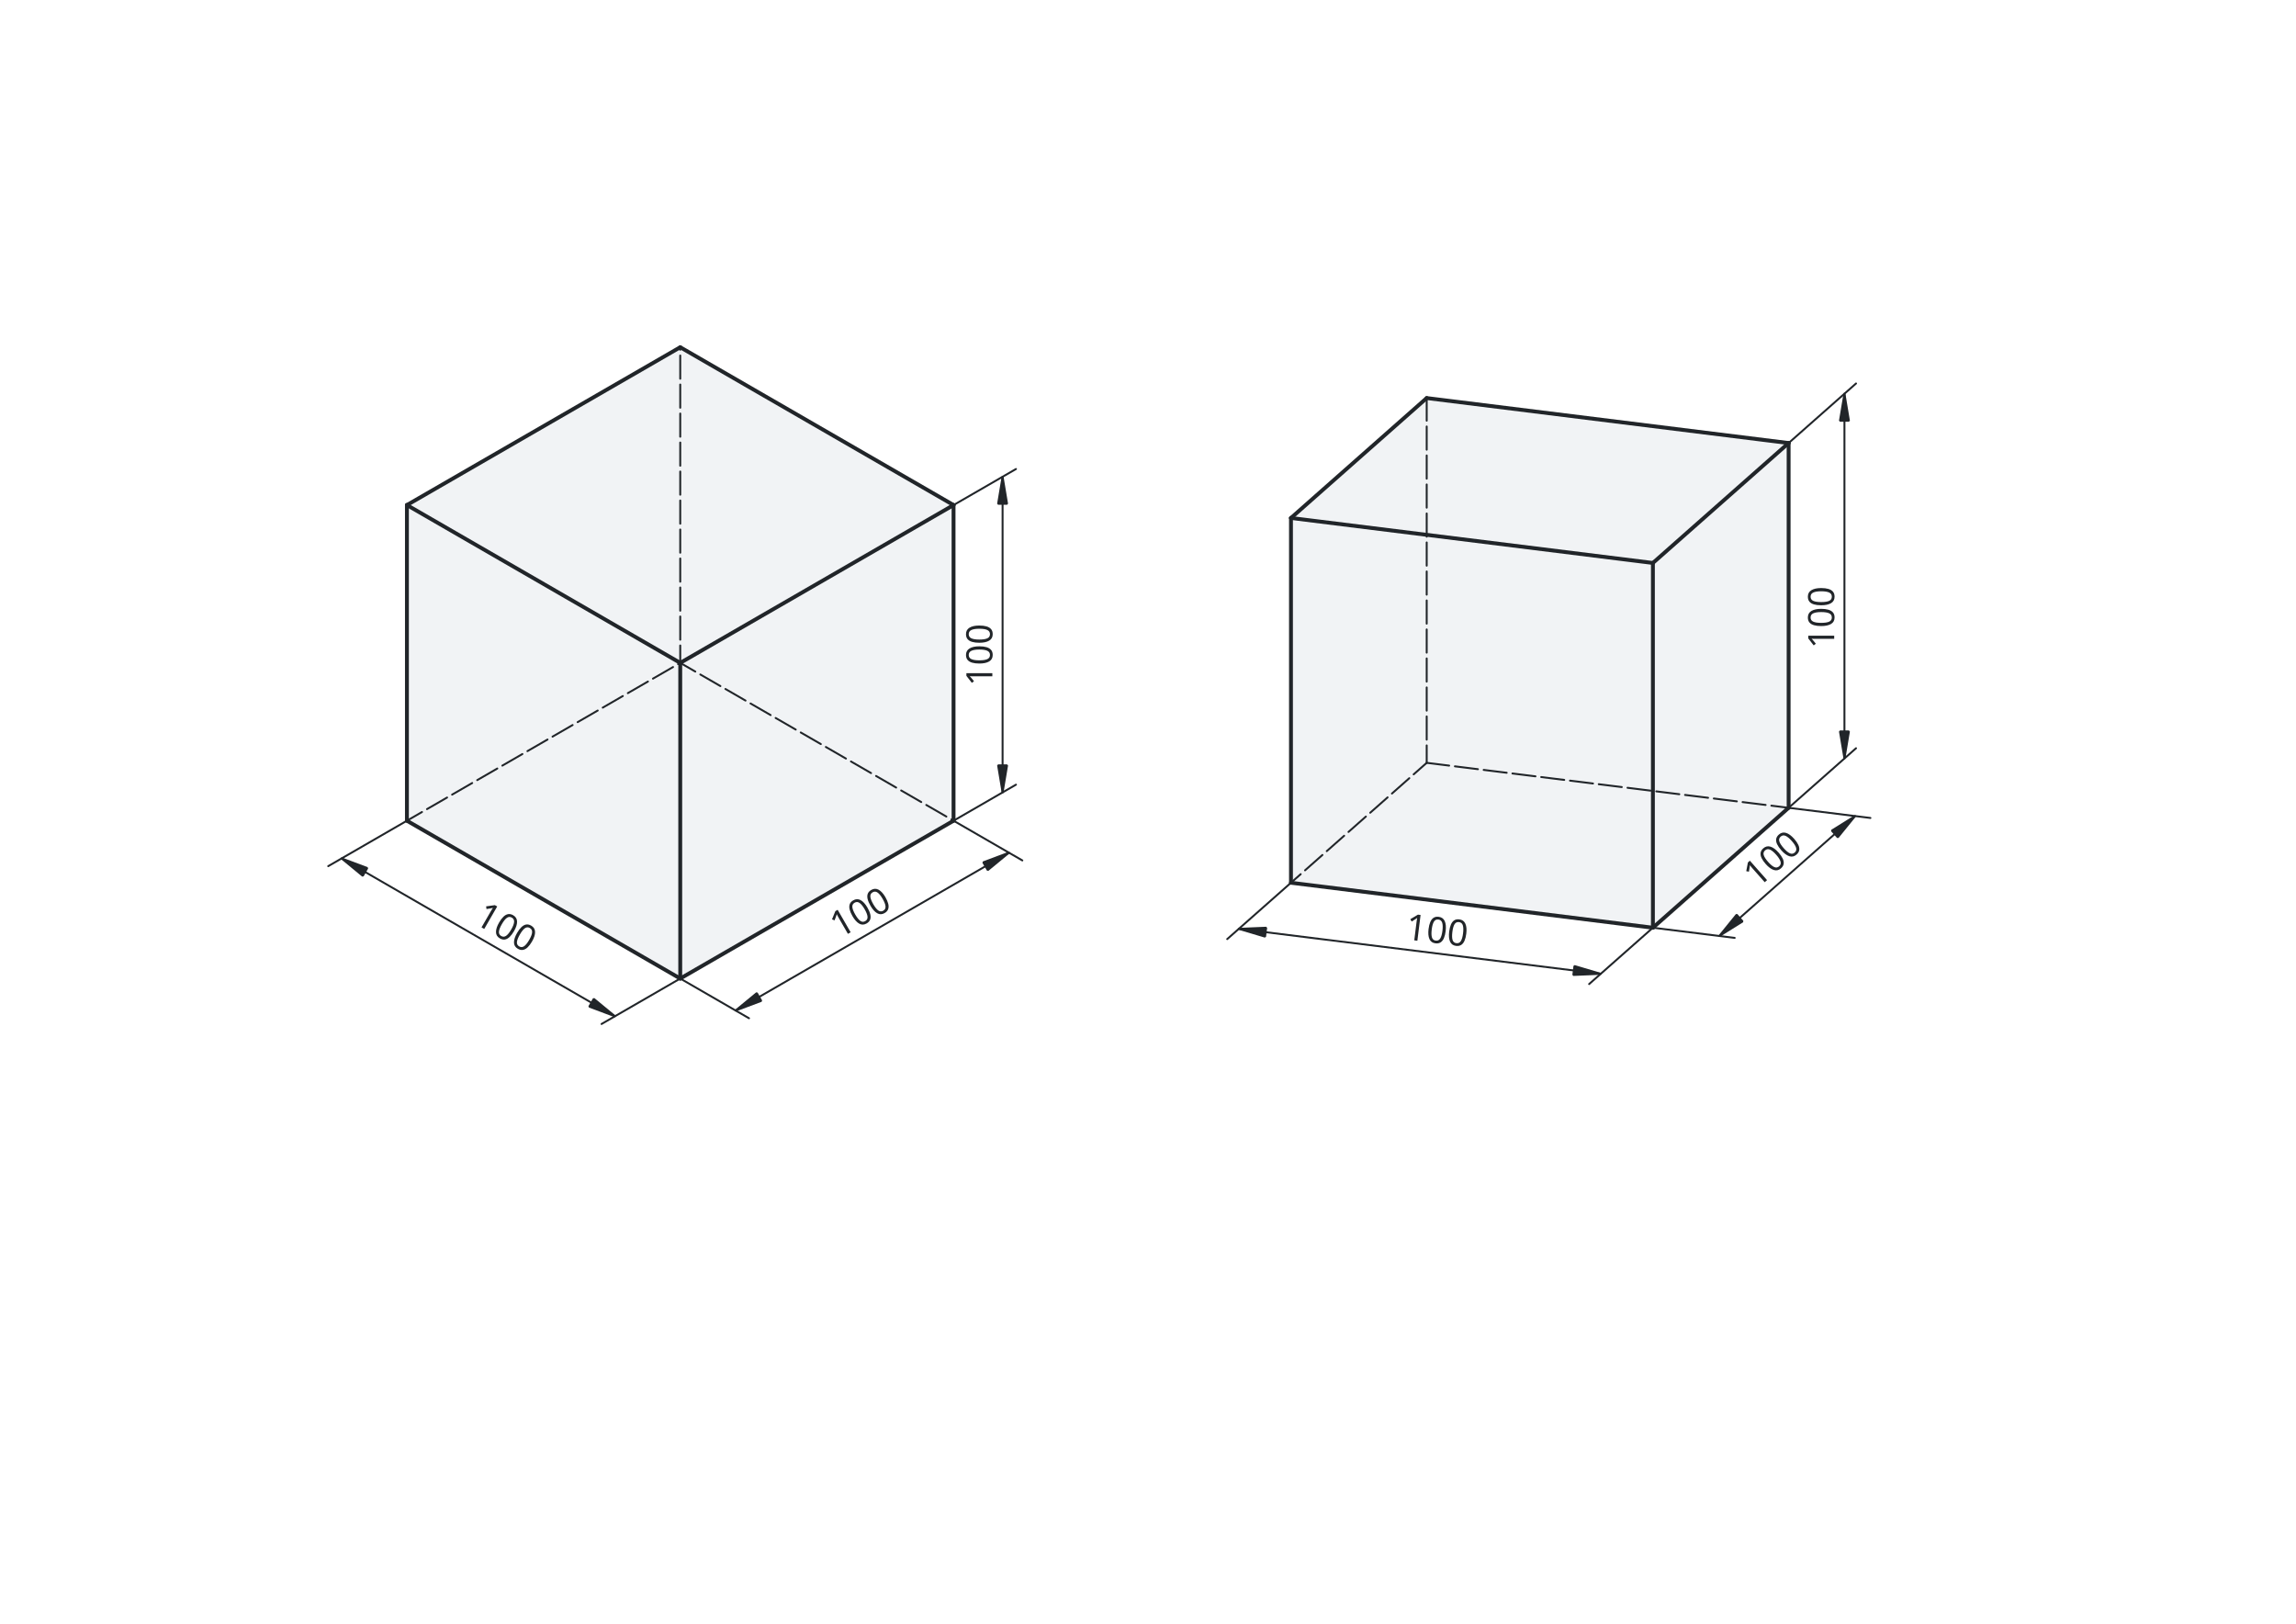
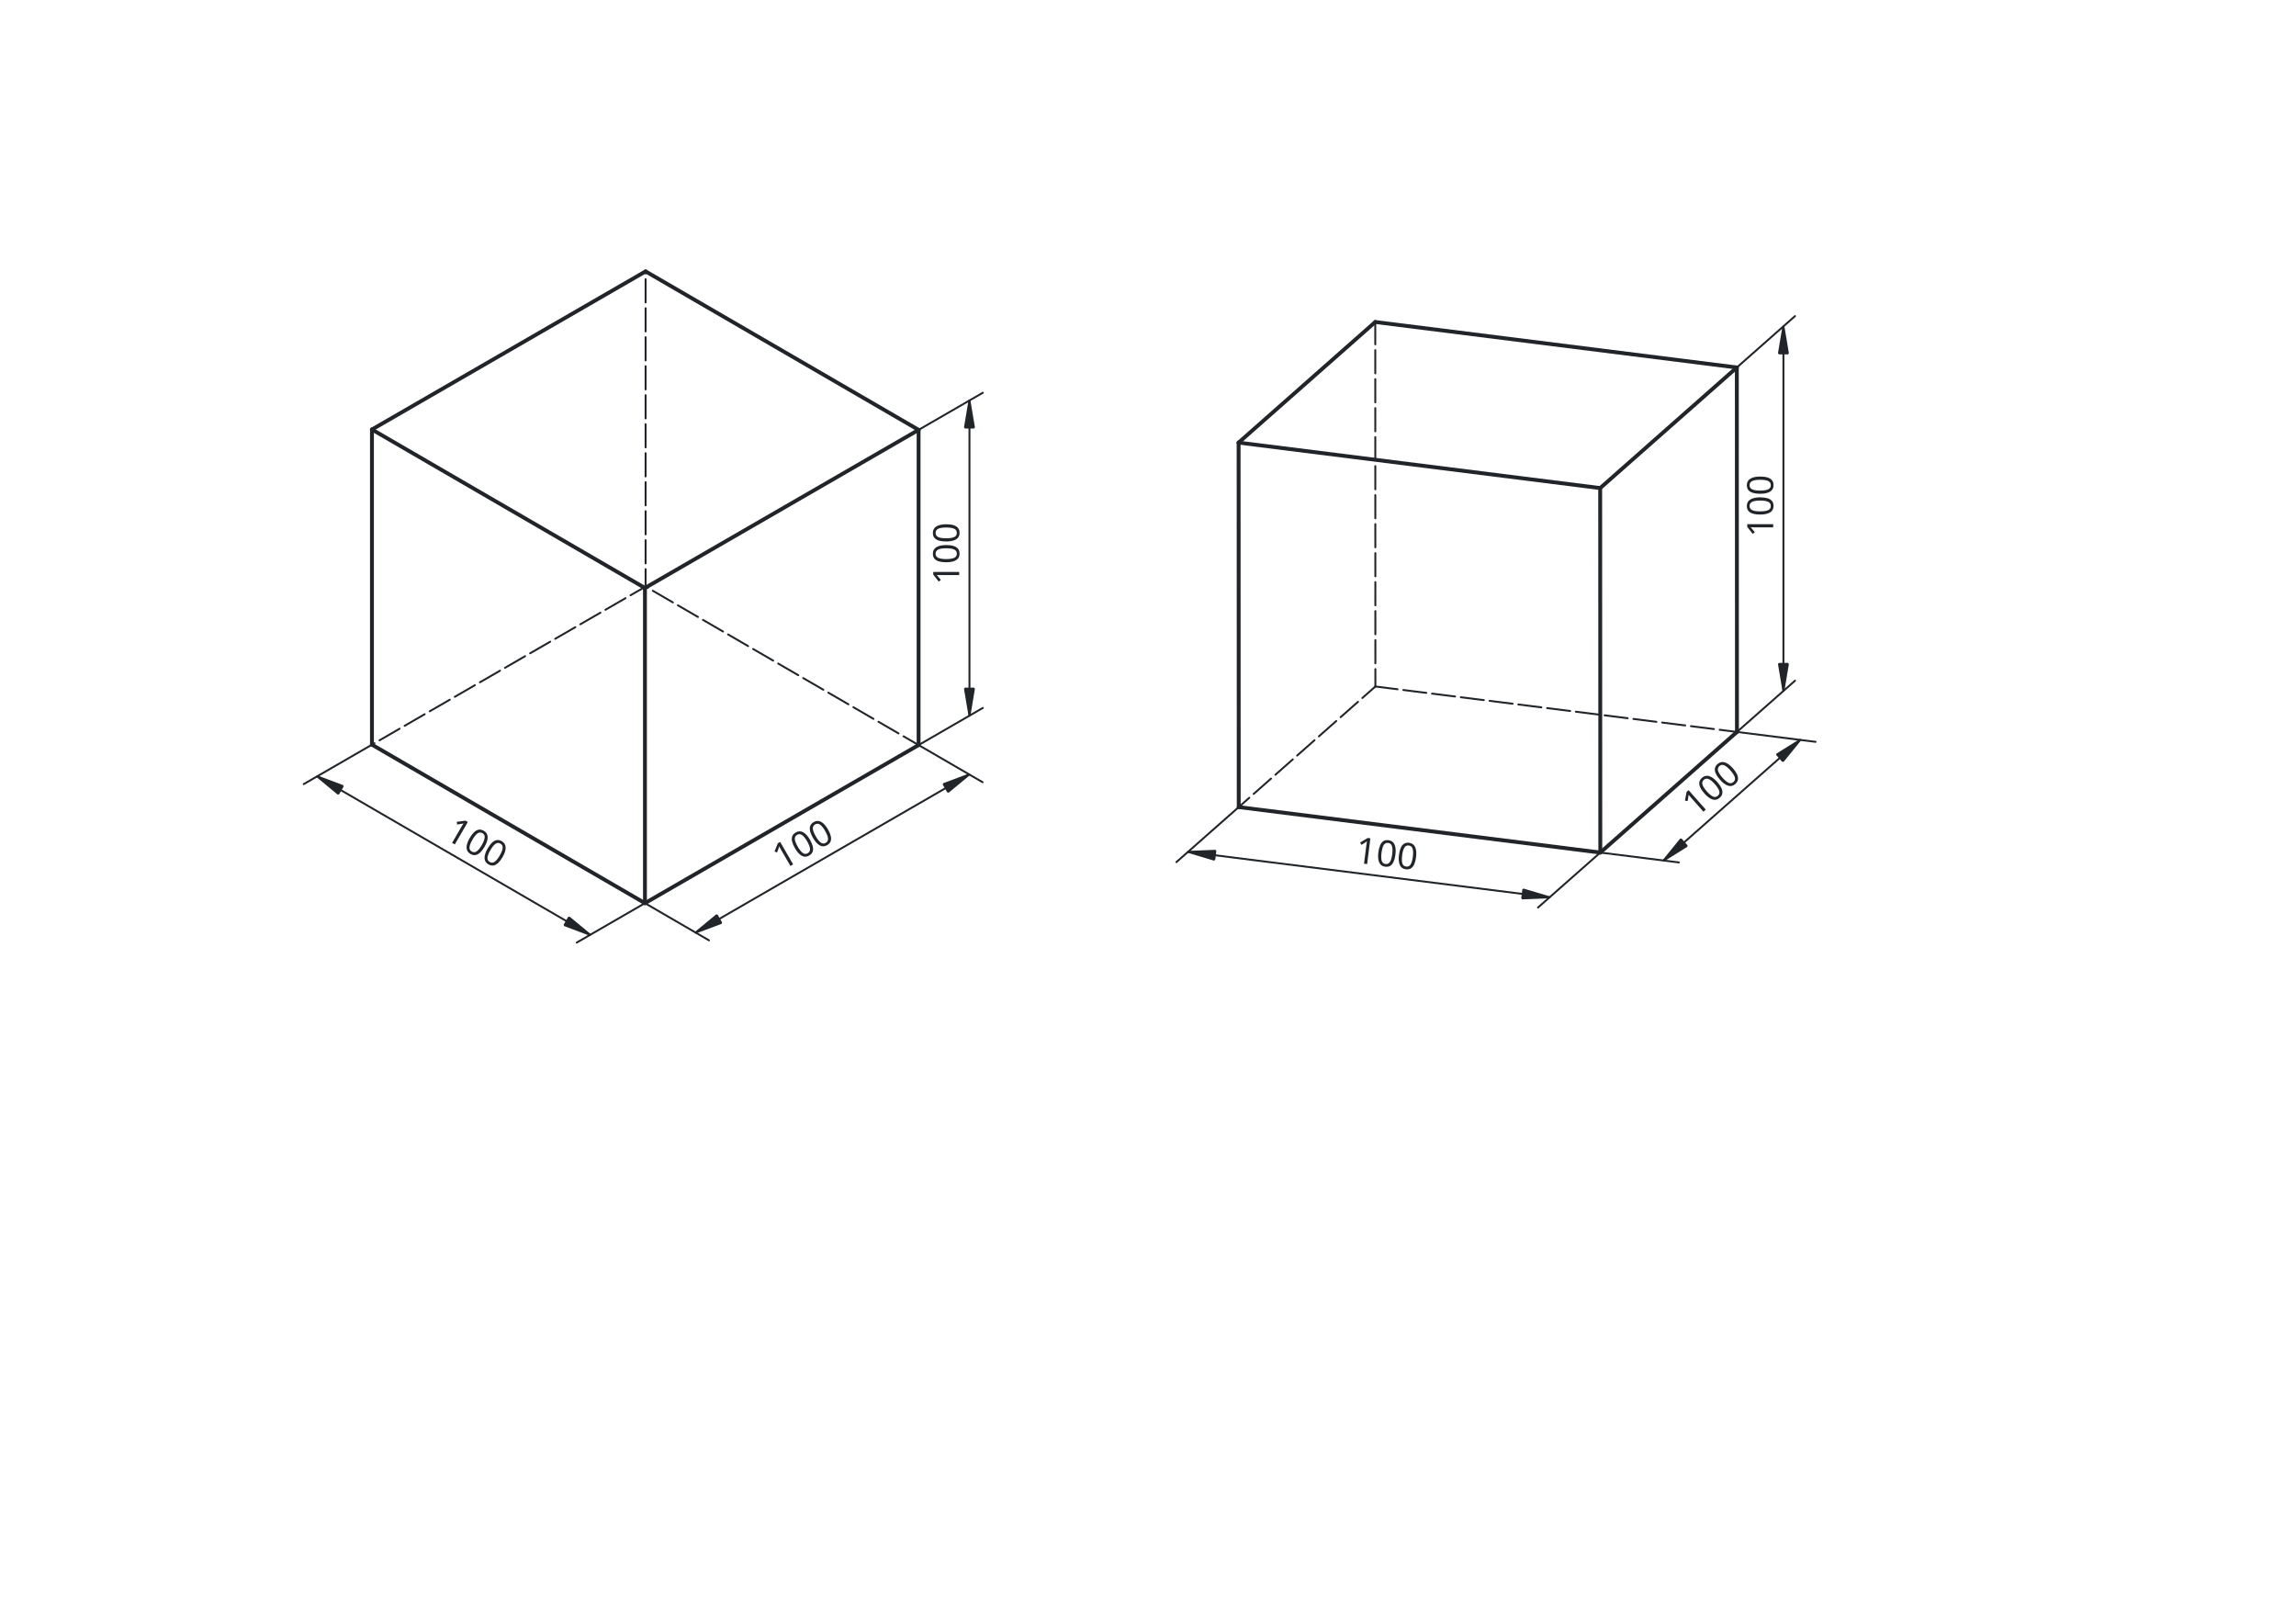
- <svg xmlns="http://www.w3.org/2000/svg" version="1.2" baseProfile="tiny" viewBox="0 0 2970 2100" width="297mm" height="210mm">
+ <svg xmlns="http://www.w3.org/2000/svg" version="1.2" baseProfile="tiny" height="210mm" viewBox="0 0 2970 2100" width="297mm">
  <defs />
  <g id="Page">
-     <g style="stroke: none;" transform="scale(10, 10)" id="Default_Template_A4_Landscape1.svg">
+     <g transform="scale(10, 10)" id="Default_Template_A4_Landscape5.svg" style="stroke: none;">
   </g>
-     <g stroke="black" fill-rule="evenodd" id="DrawingContent" stroke-linecap="square" stroke-linejoin="bevel" fill="none" stroke-width="1">
-       <g transform="matrix(1,0,0,1,879.925,857.339)" stroke="none" font-style="normal" font-size="31.75" font-family="Sans Serif" fill="#f1f3f5" fill-opacity="1" font-weight="400">
-         <path vector-effect="non-scaling-stroke" fill-rule="evenodd" d="M7.10543e-14,-408.248 L353.553,-204.124 L353.553,204.124 L3.29366e-14,408.248 L-353.553,204.124 L-353.553,-204.124 L7.10543e-14,-408.248" />
+     <g stroke="black" stroke-linecap="square" fill-rule="evenodd" stroke-linejoin="bevel" stroke-width="1" id="DrawingContent" fill="none">
+       <g stroke="none" font-family="Sans Serif" font-weight="400" font-style="normal" transform="matrix(1,0,0,1,834.694,759.547)" fill-opacity="0" fill="#f1f3f5" font-size="31.75">
+         <path fill-rule="evenodd" vector-effect="non-scaling-stroke" d="M-353.553,203.579 L-353.553,-204.061 L0.417,-408.551 L353.553,-203.579 L353.553,204.061 L-0.417,408.551 L-353.553,203.579" />
      </g>
-       <g transform="matrix(1,0,0,1,879.925,857.339)" stroke="none" font-style="normal" font-size="31.75" font-family="Sans Serif" fill="#f1f3f5" fill-opacity="1" font-weight="400">
-         <path vector-effect="non-scaling-stroke" fill-rule="evenodd" d="M353.553,204.124 L353.553,-204.124 L2.36848e-14,3.55271e-14 L3.29366e-14,408.248 L353.553,204.124" />
+       <g stroke="none" font-family="Sans Serif" font-weight="400" font-style="normal" transform="matrix(1,0,0,1,834.694,759.547)" fill-opacity="0" fill="#f1f3f5" font-size="31.75">
+         <path fill-rule="evenodd" vector-effect="non-scaling-stroke" d="M0.417,-408.551 L-353.553,-204.061 L-0.416,0.91 L353.553,-203.579 L0.417,-408.551" />
      </g>
-       <g transform="matrix(1,0,0,1,879.925,857.339)" stroke="none" font-style="normal" font-size="31.75" font-family="Sans Serif" fill="#f1f3f5" fill-opacity="1" font-weight="400">
-         <path vector-effect="non-scaling-stroke" fill-rule="evenodd" d="M7.10543e-14,-408.248 L353.553,-204.124 L2.36848e-14,3.55271e-14 L-353.553,-204.124 L7.10543e-14,-408.248" />
+       <g stroke="none" font-family="Sans Serif" font-weight="400" font-style="normal" transform="matrix(1,0,0,1,834.694,759.547)" fill-opacity="0" fill="#f1f3f5" font-size="31.75">
+         <path fill-rule="evenodd" vector-effect="non-scaling-stroke" d="M-0.417,408.551 L-0.416,0.91 L353.553,-203.579 L353.553,204.061 L-0.417,408.551" />
      </g>
-       <g transform="matrix(1,0,0,1,879.925,857.339)" stroke="none" font-style="normal" font-size="31.75" font-family="Sans Serif" fill="#f1f3f5" fill-opacity="1" font-weight="400">
-         <path vector-effect="non-scaling-stroke" fill-rule="evenodd" d="M-353.553,-204.124 L2.36848e-14,3.55271e-14 L3.29366e-14,408.248 L-353.553,204.124 L-353.553,-204.124" />
+       <g stroke="none" font-family="Sans Serif" font-weight="400" font-style="normal" transform="matrix(1,0,0,1,834.694,759.547)" fill-opacity="0" fill="#f1f3f5" font-size="31.75">
+         <path fill-rule="evenodd" vector-effect="non-scaling-stroke" d="M-353.553,203.579 L-353.553,-204.061 L-0.416,0.91 L-0.417,408.551 L-353.553,203.579" />
      </g>
-       <g stroke-opacity="1" transform="matrix(1,0,0,1,879.925,857.339)" stroke="#212529" font-style="normal" stroke-linecap="round" font-size="31.75" font-family="Sans Serif" stroke-linejoin="bevel" fill="none" stroke-width="5" font-weight="400">
-         <path vector-effect="none" fill-rule="evenodd" d="M7.10543e-14,-408.248 L353.553,-204.124" />
+       <g stroke="#212529" stroke-opacity="1" stroke-linecap="round" font-family="Sans Serif" font-weight="400" font-style="normal" transform="matrix(1,0,0,1,834.694,759.547)" stroke-linejoin="bevel" stroke-width="5" fill="none" font-size="31.75">
+         <path fill-rule="evenodd" vector-effect="none" d="M-353.553,203.579 L-353.553,-204.061" />
      </g>
-       <g stroke-opacity="1" transform="matrix(1,0,0,1,879.925,857.339)" stroke="#212529" font-style="normal" stroke-linecap="round" font-size="31.75" font-family="Sans Serif" stroke-linejoin="bevel" fill="none" stroke-width="5" font-weight="400">
-         <path vector-effect="none" fill-rule="evenodd" d="M353.553,204.124 L353.553,-204.124" />
+       <g stroke="#212529" stroke-opacity="1" stroke-linecap="round" font-family="Sans Serif" font-weight="400" font-style="normal" transform="matrix(1,0,0,1,834.694,759.547)" stroke-linejoin="bevel" stroke-width="5" fill="none" font-size="31.75">
+         <path fill-rule="evenodd" vector-effect="none" d="M0.417,-408.551 L-353.553,-204.061" />
      </g>
-       <g stroke-opacity="1" transform="matrix(1,0,0,1,879.925,857.339)" stroke="#212529" font-style="normal" stroke-linecap="round" font-size="31.75" font-family="Sans Serif" stroke-linejoin="bevel" fill="none" stroke-width="5" font-weight="400">
-         <path vector-effect="none" fill-rule="evenodd" d="M-353.553,-204.124 L7.10543e-14,3.55271e-14" />
+       <g stroke="#212529" stroke-opacity="1" stroke-linecap="round" font-family="Sans Serif" font-weight="400" font-style="normal" transform="matrix(1,0,0,1,834.694,759.547)" stroke-linejoin="bevel" stroke-width="5" fill="none" font-size="31.75">
+         <path fill-rule="evenodd" vector-effect="none" d="M-0.417,408.551 L-0.416,0.91" />
      </g>
-       <g stroke-opacity="1" transform="matrix(1,0,0,1,879.925,857.339)" stroke="#212529" font-style="normal" stroke-linecap="round" font-size="31.75" font-family="Sans Serif" stroke-linejoin="bevel" fill="none" stroke-width="5" font-weight="400">
-         <path vector-effect="none" fill-rule="evenodd" d="M7.10543e-14,-408.248 L-353.553,-204.124" />
+       <g stroke="#212529" stroke-opacity="1" stroke-linecap="round" font-family="Sans Serif" font-weight="400" font-style="normal" transform="matrix(1,0,0,1,834.694,759.547)" stroke-linejoin="bevel" stroke-width="5" fill="none" font-size="31.75">
+         <path fill-rule="evenodd" vector-effect="none" d="M-353.553,203.579 L-0.417,408.551" />
      </g>
-       <g stroke-opacity="1" transform="matrix(1,0,0,1,879.925,857.339)" stroke="#212529" font-style="normal" stroke-linecap="round" font-size="31.75" font-family="Sans Serif" stroke-linejoin="bevel" fill="none" stroke-width="5" font-weight="400">
-         <path vector-effect="none" fill-rule="evenodd" d="M353.553,-204.124 L0,3.55271e-14" />
+       <g stroke="#212529" stroke-opacity="1" stroke-linecap="round" font-family="Sans Serif" font-weight="400" font-style="normal" transform="matrix(1,0,0,1,834.694,759.547)" stroke-linejoin="bevel" stroke-width="5" fill="none" font-size="31.75">
+         <path fill-rule="evenodd" vector-effect="none" d="M-353.553,-204.061 L-0.416,0.91" />
      </g>
-       <g stroke-opacity="1" transform="matrix(1,0,0,1,879.925,857.339)" stroke="#212529" font-style="normal" stroke-linecap="round" font-size="31.75" font-family="Sans Serif" stroke-linejoin="bevel" fill="none" stroke-width="5" font-weight="400">
-         <path vector-effect="none" fill-rule="evenodd" d="M-353.553,204.124 L7.10543e-14,408.248" />
+       <g stroke="#212529" stroke-opacity="1" stroke-linecap="round" font-family="Sans Serif" font-weight="400" font-style="normal" transform="matrix(1,0,0,1,834.694,759.547)" stroke-linejoin="bevel" stroke-width="5" fill="none" font-size="31.75">
+         <path fill-rule="evenodd" vector-effect="none" d="M353.553,204.061 L353.553,-203.579" />
      </g>
-       <g stroke-opacity="1" transform="matrix(1,0,0,1,879.925,857.339)" stroke="#212529" font-style="normal" stroke-linecap="round" font-size="31.75" font-family="Sans Serif" stroke-linejoin="bevel" fill="none" stroke-width="5" font-weight="400">
-         <path vector-effect="none" fill-rule="evenodd" d="M-353.553,-204.124 L-353.553,204.124" />
+       <g stroke="#212529" stroke-opacity="1" stroke-linecap="round" font-family="Sans Serif" font-weight="400" font-style="normal" transform="matrix(1,0,0,1,834.694,759.547)" stroke-linejoin="bevel" stroke-width="5" fill="none" font-size="31.75">
+         <path fill-rule="evenodd" vector-effect="none" d="M-0.417,408.551 L353.553,204.061" />
      </g>
-       <g stroke-opacity="1" transform="matrix(1,0,0,1,879.925,857.339)" stroke="#212529" font-style="normal" stroke-linecap="round" font-size="31.75" font-family="Sans Serif" stroke-linejoin="bevel" fill="none" stroke-width="5" font-weight="400">
-         <path vector-effect="none" fill-rule="evenodd" d="M0,3.55271e-14 L2.77556e-14,408.248" />
+       <g stroke="#212529" stroke-opacity="1" stroke-linecap="round" font-family="Sans Serif" font-weight="400" font-style="normal" transform="matrix(1,0,0,1,834.694,759.547)" stroke-linejoin="bevel" stroke-width="5" fill="none" font-size="31.75">
+         <path fill-rule="evenodd" vector-effect="none" d="M-0.416,0.91 L353.553,-203.579" />
      </g>
-       <g stroke-opacity="1" transform="matrix(1,0,0,1,879.925,857.339)" stroke="#212529" font-style="normal" stroke-linecap="round" font-size="31.75" font-family="Sans Serif" stroke-linejoin="bevel" fill="none" stroke-width="5" font-weight="400">
-         <path vector-effect="none" fill-rule="evenodd" d="M0,408.248 L353.553,204.124" />
+       <g stroke="#212529" stroke-opacity="1" stroke-linecap="round" font-family="Sans Serif" font-weight="400" font-style="normal" transform="matrix(1,0,0,1,834.694,759.547)" stroke-linejoin="bevel" stroke-width="5" fill="none" font-size="31.75">
+         <path fill-rule="evenodd" vector-effect="none" d="M353.553,-203.579 L0.417,-408.551" />
      </g>
-       <g stroke-opacity="1" transform="matrix(1,0,0,1,879.925,857.339)" stroke="#212529" stroke-dashoffset="7.5" font-style="normal" stroke-linecap="round" font-size="31.75" font-family="Sans Serif" stroke-dasharray="30,7.5" stroke-linejoin="bevel" fill="none" stroke-width="2.5" font-weight="400">
-         <path vector-effect="none" fill-rule="evenodd" d="M7.10543e-14,0 L353.553,204.124" />
+       <g stroke="#212529" stroke-opacity="1" stroke-linecap="round" font-family="Sans Serif" font-weight="400" font-style="normal" stroke-dasharray="30,7.5" transform="matrix(1,0,0,1,834.694,759.547)" stroke-linejoin="bevel" stroke-dashoffset="7.5" stroke-width="2.5" fill="none" font-size="31.75">
+         <path fill-rule="evenodd" vector-effect="none" d="M0.416,-0.91 L0.417,-408.551" />
      </g>
-       <g stroke-opacity="1" transform="matrix(1,0,0,1,879.925,857.339)" stroke="#212529" stroke-dashoffset="7.5" font-style="normal" stroke-linecap="round" font-size="31.75" font-family="Sans Serif" stroke-dasharray="30,7.5" stroke-linejoin="bevel" fill="none" stroke-width="2.5" font-weight="400">
-         <path vector-effect="none" fill-rule="evenodd" d="M7.10543e-14,0 L4.32987e-14,-408.248" />
+       <g stroke="#212529" stroke-opacity="1" stroke-linecap="round" font-family="Sans Serif" font-weight="400" font-style="normal" stroke-dasharray="30,7.5" transform="matrix(1,0,0,1,834.694,759.547)" stroke-linejoin="bevel" stroke-dashoffset="7.5" stroke-width="2.5" fill="none" font-size="31.75">
+         <path fill-rule="evenodd" vector-effect="none" d="M0.416,-0.91 L-353.553,203.579" />
      </g>
-       <g stroke-opacity="1" transform="matrix(1,0,0,1,879.925,857.339)" stroke="#212529" stroke-dashoffset="7.5" font-style="normal" stroke-linecap="round" font-size="31.75" font-family="Sans Serif" stroke-dasharray="30,7.5" stroke-linejoin="bevel" fill="none" stroke-width="2.5" font-weight="400">
-         <path vector-effect="none" fill-rule="evenodd" d="M-353.553,204.124 L1.42109e-13,-3.55271e-14" />
+       <g stroke="#212529" stroke-opacity="1" stroke-linecap="round" font-family="Sans Serif" font-weight="400" font-style="normal" stroke-dasharray="30,7.5" transform="matrix(1,0,0,1,834.694,759.547)" stroke-linejoin="bevel" stroke-dashoffset="7.5" stroke-width="2.5" fill="none" font-size="31.75">
+         <path fill-rule="evenodd" vector-effect="none" d="M353.553,204.061 L0.416,-0.91" />
      </g>
-       <g stroke-opacity="1" transform="matrix(0.866025,0.5,-0.5,0.866025,641.467,1133.94)" stroke="#212529" font-style="normal" stroke-linecap="square" font-size="31.75" font-family="Sans Serif" stroke-linejoin="bevel" fill="none" stroke-width="1" font-weight="400">
-         <text stroke="none" y="66" xml:space="preserve" font-style="normal" font-size="47" font-family="osifont" fill="#212529" fill-opacity="1" x="4" font-weight="400">100</text>
+       <g stroke="#212529" stroke-opacity="1" stroke-linecap="square" font-family="Sans Serif" font-weight="400" font-style="normal" transform="matrix(0.864869,0.501998,-0.501998,0.864869,603.564,1024.67)" stroke-linejoin="bevel" stroke-width="1" fill="none" font-size="31.75">
+         <text stroke="none" y="66" font-family="osifont" font-weight="400" font-style="normal" fill-opacity="1" xml:space="preserve" x="4" fill="#212529" font-size="47">100</text>
      </g>
-       <g stroke-opacity="1" transform="matrix(1,0,0,1,879.925,857.339)" stroke="#212529" font-style="normal" stroke-linecap="round" font-size="31.75" font-family="Sans Serif" stroke-linejoin="bevel" fill="none" stroke-width="2.5" font-weight="400">
-         <path vector-effect="none" fill-rule="evenodd" d="M-84.47,457.017 L-438.024,252.893 M-353.553,204.124 L-455.344,262.893 M7.10543e-14,408.248 L-101.791,467.017" />
+       <g stroke="#212529" stroke-opacity="1" stroke-linecap="round" font-family="Sans Serif" font-weight="400" font-style="normal" transform="matrix(1,0,0,1,834.694,759.547)" stroke-linejoin="bevel" stroke-width="2.5" fill="none" font-size="31.75">
+         <path fill-rule="evenodd" vector-effect="none" d="M-71.325,449.515 L-424.461,244.543 M-353.553,203.579 L-441.779,254.547 M-0.417,408.551 L-88.642,459.519" />
      </g>
-       <g stroke-opacity="1" transform="matrix(1,0,0,1,441.902,1110.23)" stroke="#212529" font-style="normal" stroke-linecap="round" font-size="31.75" font-family="Sans Serif" stroke-linejoin="bevel" fill="#212529" fill-opacity="1" stroke-width="2.5" font-weight="400">
-         <path vector-effect="none" fill-rule="evenodd" d="M0,0 L27.394,22.552 L33.228,12.448 L0,0" />
+       <g stroke="#212529" stroke-opacity="1" stroke-linecap="round" font-family="Sans Serif" font-weight="400" font-style="normal" transform="matrix(1,0,0,1,410.233,1004.09)" stroke-linejoin="bevel" stroke-width="2.5" fill-opacity="1" fill="#212529" font-size="31.75">
+         <path fill-rule="evenodd" vector-effect="none" d="M0,0 L27.342,22.615 L33.199,12.525 L0,0" />
      </g>
-       <g stroke-opacity="1" transform="matrix(1,0,0,1,795.455,1314.36)" stroke="#212529" font-style="normal" stroke-linecap="round" font-size="31.75" font-family="Sans Serif" stroke-linejoin="bevel" fill="#212529" fill-opacity="1" stroke-width="2.5" font-weight="400">
-         <path vector-effect="none" fill-rule="evenodd" d="M0,0 L-27.394,-22.552 L-33.228,-12.448 L0,0" />
+       <g stroke="#212529" stroke-opacity="1" stroke-linecap="round" font-family="Sans Serif" font-weight="400" font-style="normal" transform="matrix(1,0,0,1,763.37,1209.06)" stroke-linejoin="bevel" stroke-width="2.5" fill-opacity="1" fill="#212529" font-size="31.75">
+         <path fill-rule="evenodd" vector-effect="none" d="M0,0 L-27.342,-22.615 L-33.199,-12.525 L0,0" />
      </g>
-       <g stroke-opacity="1" transform="matrix(0.866025,-0.5,0.5,0.866025,1049.43,1158.93)" stroke="#212529" font-style="normal" stroke-linecap="square" font-size="31.75" font-family="Sans Serif" stroke-linejoin="bevel" fill="none" stroke-width="1" font-weight="400">
-         <text stroke="none" y="66" xml:space="preserve" font-style="normal" font-size="47" font-family="osifont" fill="#212529" fill-opacity="1" x="4" font-weight="400">100</text>
+       <g stroke="#212529" stroke-opacity="1" stroke-linecap="square" font-family="Sans Serif" font-weight="400" font-style="normal" transform="matrix(0.865893,-0.500229,0.500229,0.865893,975.038,1071.15)" stroke-linejoin="bevel" stroke-width="1" fill="none" font-size="31.75">
+         <text stroke="none" y="66" font-family="osifont" font-weight="400" font-style="normal" fill-opacity="1" xml:space="preserve" x="4" fill="#212529" font-size="47">100</text>
      </g>
-       <g stroke-opacity="1" transform="matrix(1,0,0,1,879.925,857.339)" stroke="#212529" font-style="normal" stroke-linecap="round" font-size="31.75" font-family="Sans Serif" stroke-linejoin="bevel" fill="none" stroke-width="2.5" font-weight="400">
-         <path vector-effect="none" fill-rule="evenodd" d="M71.632,449.605 L425.186,245.481 M353.553,204.124 L442.506,255.481 M0,408.248 L88.953,459.605" />
+       <g stroke="#212529" stroke-opacity="1" stroke-linecap="round" font-family="Sans Serif" font-weight="400" font-style="normal" transform="matrix(1,0,0,1,834.694,759.547)" stroke-linejoin="bevel" stroke-width="2.5" fill="none" font-size="31.75">
+         <path fill-rule="evenodd" vector-effect="none" d="M65.115,446.587 L419.085,242.098 M353.553,204.061 L436.382,252.138 M-0.417,408.551 L82.412,456.627" />
      </g>
-       <g stroke-opacity="1" transform="matrix(1,0,0,1,1305.11,1102.82)" stroke="#212529" font-style="normal" stroke-linecap="round" font-size="31.75" font-family="Sans Serif" stroke-linejoin="bevel" fill="#212529" fill-opacity="1" stroke-width="2.5" font-weight="400">
-         <path vector-effect="none" fill-rule="evenodd" d="M0,0 L-33.228,12.448 L-27.394,22.552 L0,0" />
+       <g stroke="#212529" stroke-opacity="1" stroke-linecap="round" font-family="Sans Serif" font-weight="400" font-style="normal" transform="matrix(1,0,0,1,1253.78,1001.65)" stroke-linejoin="bevel" stroke-width="2.5" fill-opacity="1" fill="#212529" font-size="31.75">
+         <path fill-rule="evenodd" vector-effect="none" d="M0,0 L-33.224,12.457 L-27.388,22.559 L0,0" />
      </g>
-       <g stroke-opacity="1" transform="matrix(1,0,0,1,951.558,1306.94)" stroke="#212529" font-style="normal" stroke-linecap="round" font-size="31.75" font-family="Sans Serif" stroke-linejoin="bevel" fill="#212529" fill-opacity="1" stroke-width="2.5" font-weight="400">
-         <path vector-effect="none" fill-rule="evenodd" d="M0,0 L33.228,-12.448 L27.394,-22.552 L0,0" />
+       <g stroke="#212529" stroke-opacity="1" stroke-linecap="round" font-family="Sans Serif" font-weight="400" font-style="normal" transform="matrix(1,0,0,1,899.809,1206.13)" stroke-linejoin="bevel" stroke-width="2.5" fill-opacity="1" fill="#212529" font-size="31.75">
+         <path fill-rule="evenodd" vector-effect="none" d="M0,0 L33.224,-12.457 L27.388,-22.559 L0,0" />
      </g>
-       <g stroke-opacity="1" transform="matrix(0,-1,1,0,1217.65,891.355)" stroke="#212529" font-style="normal" stroke-linecap="square" font-size="31.75" font-family="Sans Serif" stroke-linejoin="bevel" fill="none" stroke-width="1" font-weight="400">
-         <text stroke="none" y="66" xml:space="preserve" font-style="normal" font-size="47" font-family="osifont" fill="#212529" fill-opacity="1" x="4" font-weight="400">100</text>
+       <g stroke="#212529" stroke-opacity="1" stroke-linecap="square" font-family="Sans Serif" font-weight="400" font-style="normal" transform="matrix(3.23978e-07,-1,1,3.23978e-07,1174.79,760.389)" stroke-linejoin="bevel" stroke-width="1" fill="none" font-size="31.75">
+         <text stroke="none" y="66" font-family="osifont" font-weight="400" font-style="normal" fill-opacity="1" xml:space="preserve" x="4" fill="#212529" font-size="47">100</text>
      </g>
-       <g stroke-opacity="1" transform="matrix(1,0,0,1,879.925,857.339)" stroke="#212529" font-style="normal" stroke-linecap="round" font-size="31.75" font-family="Sans Serif" stroke-linejoin="bevel" fill="none" stroke-width="2.5" font-weight="400">
-         <path vector-effect="none" fill-rule="evenodd" d="M416.975,167.508 L416.975,-240.74 M353.553,-204.124 L434.295,-250.74 M353.553,204.124 L434.295,157.508" />
+       <g stroke="#212529" stroke-opacity="1" stroke-linecap="round" font-family="Sans Serif" font-weight="400" font-style="normal" transform="matrix(1,0,0,1,834.694,759.547)" stroke-linejoin="bevel" stroke-width="2.5" fill="none" font-size="31.75">
+         <path fill-rule="evenodd" vector-effect="none" d="M419.348,166.052 L419.348,-241.589 M353.553,-203.579 L436.666,-251.593 M353.553,204.061 L436.666,156.047" />
      </g>
-       <g stroke-opacity="1" transform="matrix(1,0,0,1,1296.9,616.599)" stroke="#212529" font-style="normal" stroke-linecap="round" font-size="31.75" font-family="Sans Serif" stroke-linejoin="bevel" fill="#212529" fill-opacity="1" stroke-width="2.5" font-weight="400">
-         <path vector-effect="none" fill-rule="evenodd" d="M0,0 L-5.833,35 L5.833,35 L0,0" />
+       <g stroke="#212529" stroke-opacity="1" stroke-linecap="round" font-family="Sans Serif" font-weight="400" font-style="normal" transform="matrix(1,0,0,1,1254.04,517.958)" stroke-linejoin="bevel" stroke-width="2.5" fill-opacity="1" fill="#212529" font-size="31.75">
+         <path fill-rule="evenodd" vector-effect="none" d="M0,0 L-5.833,35 L5.833,35 L0,0" />
      </g>
-       <g stroke-opacity="1" transform="matrix(1,0,0,1,1296.9,1024.85)" stroke="#212529" font-style="normal" stroke-linecap="round" font-size="31.75" font-family="Sans Serif" stroke-linejoin="bevel" fill="#212529" fill-opacity="1" stroke-width="2.5" font-weight="400">
-         <path vector-effect="none" fill-rule="evenodd" d="M0,0 L5.833,-35 L-5.833,-35 L0,0" />
+       <g stroke="#212529" stroke-opacity="1" stroke-linecap="round" font-family="Sans Serif" font-weight="400" font-style="normal" transform="matrix(1,0,0,1,1254.04,925.599)" stroke-linejoin="bevel" stroke-width="2.5" fill-opacity="1" fill="#212529" font-size="31.75">
+         <path fill-rule="evenodd" vector-effect="none" d="M0,0 L5.833,-35 L-5.833,-35 L0,0" />
      </g>
-       <g transform="matrix(1,0,0,1,1991.82,857.339)" stroke="none" font-style="normal" font-size="31.75" font-family="Sans Serif" fill="#f1f3f5" fill-opacity="1" font-weight="400">
-         <path vector-effect="non-scaling-stroke" fill-rule="evenodd" d="M-321.867,284.346 L-321.861,-187.417 L-146.297,-342.515 L321.867,-284.346 L321.861,187.417 L146.297,342.515 L-321.867,284.346" />
+       <g stroke="none" font-family="Sans Serif" font-weight="400" font-style="normal" transform="matrix(1,0,0,1,1924.53,759.547)" fill-opacity="0" fill="#f1f3f5" font-size="31.75">
+         <path fill-rule="evenodd" vector-effect="non-scaling-stroke" d="M-322.161,284.29 L-322.313,-187.104 L-145.552,-343.086 L322.161,-284.29 L322.313,187.104 L145.552,343.086 L-322.161,284.29" />
      </g>
-       <g transform="matrix(1,0,0,1,1991.82,857.339)" stroke="none" font-style="normal" font-size="31.75" font-family="Sans Serif" fill="#f1f3f5" fill-opacity="1" font-weight="400">
-         <path vector-effect="non-scaling-stroke" fill-rule="evenodd" d="M-321.867,284.346 L-321.861,-187.417 L146.303,-129.248 L146.297,342.515 L-321.867,284.346" />
+       <g stroke="none" font-family="Sans Serif" font-weight="400" font-style="normal" transform="matrix(1,0,0,1,1924.53,759.547)" fill-opacity="0" fill="#f1f3f5" font-size="31.75">
+         <path fill-rule="evenodd" vector-effect="non-scaling-stroke" d="M-322.161,284.29 L-322.313,-187.104 L145.4,-128.308 L145.552,343.086 L-322.161,284.29" />
      </g>
-       <g transform="matrix(1,0,0,1,1991.82,857.339)" stroke="none" font-style="normal" font-size="31.75" font-family="Sans Serif" fill="#f1f3f5" fill-opacity="1" font-weight="400">
-         <path vector-effect="non-scaling-stroke" fill-rule="evenodd" d="M146.297,342.515 L146.303,-129.248 L321.867,-284.346 L321.861,187.417 L146.297,342.515" />
+       <g stroke="none" font-family="Sans Serif" font-weight="400" font-style="normal" transform="matrix(1,0,0,1,1924.53,759.547)" fill-opacity="0" fill="#f1f3f5" font-size="31.75">
+         <path fill-rule="evenodd" vector-effect="non-scaling-stroke" d="M145.552,343.086 L145.4,-128.308 L322.161,-284.29 L322.313,187.104 L145.552,343.086" />
      </g>
-       <g transform="matrix(1,0,0,1,1991.82,857.339)" stroke="none" font-style="normal" font-size="31.75" font-family="Sans Serif" fill="#f1f3f5" fill-opacity="1" font-weight="400">
-         <path vector-effect="non-scaling-stroke" fill-rule="evenodd" d="M-146.297,-342.515 L-321.861,-187.417 L146.303,-129.248 L321.867,-284.346 L-146.297,-342.515" />
+       <g stroke="none" font-family="Sans Serif" font-weight="400" font-style="normal" transform="matrix(1,0,0,1,1924.53,759.547)" fill-opacity="0" fill="#f1f3f5" font-size="31.75">
+         <path fill-rule="evenodd" vector-effect="non-scaling-stroke" d="M-145.552,-343.086 L-322.313,-187.104 L145.4,-128.308 L322.161,-284.29 L-145.552,-343.086" />
      </g>
-       <g stroke-opacity="1" transform="matrix(1,0,0,1,1991.82,857.339)" stroke="#212529" font-style="normal" stroke-linecap="round" font-size="31.75" font-family="Sans Serif" stroke-linejoin="bevel" fill="none" stroke-width="5" font-weight="400">
-         <path vector-effect="none" fill-rule="evenodd" d="M-321.867,284.346 L-321.861,-187.417" />
+       <g stroke="#212529" stroke-opacity="1" stroke-linecap="round" font-family="Sans Serif" font-weight="400" font-style="normal" transform="matrix(1,0,0,1,1924.53,759.547)" stroke-linejoin="bevel" stroke-width="5" fill="none" font-size="31.75">
+         <path fill-rule="evenodd" vector-effect="none" d="M-322.161,284.29 L-322.313,-187.104" />
      </g>
-       <g stroke-opacity="1" transform="matrix(1,0,0,1,1991.82,857.339)" stroke="#212529" font-style="normal" stroke-linecap="round" font-size="31.75" font-family="Sans Serif" stroke-linejoin="bevel" fill="none" stroke-width="5" font-weight="400">
-         <path vector-effect="none" fill-rule="evenodd" d="M-146.297,-342.515 L-321.861,-187.417" />
+       <g stroke="#212529" stroke-opacity="1" stroke-linecap="round" font-family="Sans Serif" font-weight="400" font-style="normal" transform="matrix(1,0,0,1,1924.53,759.547)" stroke-linejoin="bevel" stroke-width="5" fill="none" font-size="31.75">
+         <path fill-rule="evenodd" vector-effect="none" d="M-145.552,-343.086 L-322.313,-187.104" />
      </g>
-       <g stroke-opacity="1" transform="matrix(1,0,0,1,1991.82,857.339)" stroke="#212529" font-style="normal" stroke-linecap="round" font-size="31.75" font-family="Sans Serif" stroke-linejoin="bevel" fill="none" stroke-width="5" font-weight="400">
-         <path vector-effect="none" fill-rule="evenodd" d="M146.297,342.515 L146.303,-129.248" />
+       <g stroke="#212529" stroke-opacity="1" stroke-linecap="round" font-family="Sans Serif" font-weight="400" font-style="normal" transform="matrix(1,0,0,1,1924.53,759.547)" stroke-linejoin="bevel" stroke-width="5" fill="none" font-size="31.75">
+         <path fill-rule="evenodd" vector-effect="none" d="M145.552,343.086 L145.4,-128.308" />
      </g>
-       <g stroke-opacity="1" transform="matrix(1,0,0,1,1991.82,857.339)" stroke="#212529" font-style="normal" stroke-linecap="round" font-size="31.75" font-family="Sans Serif" stroke-linejoin="bevel" fill="none" stroke-width="5" font-weight="400">
-         <path vector-effect="none" fill-rule="evenodd" d="M-321.867,284.346 L146.297,342.515" />
+       <g stroke="#212529" stroke-opacity="1" stroke-linecap="round" font-family="Sans Serif" font-weight="400" font-style="normal" transform="matrix(1,0,0,1,1924.53,759.547)" stroke-linejoin="bevel" stroke-width="5" fill="none" font-size="31.75">
+         <path fill-rule="evenodd" vector-effect="none" d="M-322.161,284.29 L145.552,343.086" />
      </g>
-       <g stroke-opacity="1" transform="matrix(1,0,0,1,1991.82,857.339)" stroke="#212529" font-style="normal" stroke-linecap="round" font-size="31.75" font-family="Sans Serif" stroke-linejoin="bevel" fill="none" stroke-width="5" font-weight="400">
-         <path vector-effect="none" fill-rule="evenodd" d="M-321.861,-187.417 L146.303,-129.248" />
+       <g stroke="#212529" stroke-opacity="1" stroke-linecap="round" font-family="Sans Serif" font-weight="400" font-style="normal" transform="matrix(1,0,0,1,1924.53,759.547)" stroke-linejoin="bevel" stroke-width="5" fill="none" font-size="31.75">
+         <path fill-rule="evenodd" vector-effect="none" d="M-322.313,-187.104 L145.4,-128.308" />
      </g>
-       <g stroke-opacity="1" transform="matrix(1,0,0,1,1991.82,857.339)" stroke="#212529" font-style="normal" stroke-linecap="round" font-size="31.75" font-family="Sans Serif" stroke-linejoin="bevel" fill="none" stroke-width="5" font-weight="400">
-         <path vector-effect="none" fill-rule="evenodd" d="M321.861,187.417 L321.867,-284.346" />
+       <g stroke="#212529" stroke-opacity="1" stroke-linecap="round" font-family="Sans Serif" font-weight="400" font-style="normal" transform="matrix(1,0,0,1,1924.53,759.547)" stroke-linejoin="bevel" stroke-width="5" fill="none" font-size="31.75">
+         <path fill-rule="evenodd" vector-effect="none" d="M322.313,187.104 L322.161,-284.29" />
      </g>
-       <g stroke-opacity="1" transform="matrix(1,0,0,1,1991.82,857.339)" stroke="#212529" font-style="normal" stroke-linecap="round" font-size="31.75" font-family="Sans Serif" stroke-linejoin="bevel" fill="none" stroke-width="5" font-weight="400">
-         <path vector-effect="none" fill-rule="evenodd" d="M146.297,342.515 L321.861,187.417" />
+       <g stroke="#212529" stroke-opacity="1" stroke-linecap="round" font-family="Sans Serif" font-weight="400" font-style="normal" transform="matrix(1,0,0,1,1924.53,759.547)" stroke-linejoin="bevel" stroke-width="5" fill="none" font-size="31.75">
+         <path fill-rule="evenodd" vector-effect="none" d="M145.552,343.086 L322.313,187.104" />
      </g>
-       <g stroke-opacity="1" transform="matrix(1,0,0,1,1991.82,857.339)" stroke="#212529" font-style="normal" stroke-linecap="round" font-size="31.75" font-family="Sans Serif" stroke-linejoin="bevel" fill="none" stroke-width="5" font-weight="400">
-         <path vector-effect="none" fill-rule="evenodd" d="M146.303,-129.248 L321.867,-284.346" />
+       <g stroke="#212529" stroke-opacity="1" stroke-linecap="round" font-family="Sans Serif" font-weight="400" font-style="normal" transform="matrix(1,0,0,1,1924.53,759.547)" stroke-linejoin="bevel" stroke-width="5" fill="none" font-size="31.75">
+         <path fill-rule="evenodd" vector-effect="none" d="M145.4,-128.308 L322.161,-284.29" />
      </g>
-       <g stroke-opacity="1" transform="matrix(1,0,0,1,1991.82,857.339)" stroke="#212529" font-style="normal" stroke-linecap="round" font-size="31.75" font-family="Sans Serif" stroke-linejoin="bevel" fill="none" stroke-width="5" font-weight="400">
-         <path vector-effect="none" fill-rule="evenodd" d="M321.867,-284.346 L-146.297,-342.515" />
+       <g stroke="#212529" stroke-opacity="1" stroke-linecap="round" font-family="Sans Serif" font-weight="400" font-style="normal" transform="matrix(1,0,0,1,1924.53,759.547)" stroke-linejoin="bevel" stroke-width="5" fill="none" font-size="31.75">
+         <path fill-rule="evenodd" vector-effect="none" d="M322.161,-284.29 L-145.552,-343.086" />
      </g>
-       <g stroke-opacity="1" transform="matrix(1,0,0,1,1991.82,857.339)" stroke="#212529" stroke-dashoffset="7.5" font-style="normal" stroke-linecap="round" font-size="31.75" font-family="Sans Serif" stroke-dasharray="30,7.5" stroke-linejoin="bevel" fill="none" stroke-width="2.5" font-weight="400">
-         <path vector-effect="none" fill-rule="evenodd" d="M-146.303,129.248 L-146.297,-342.515" />
+       <g stroke="#212529" stroke-opacity="1" stroke-linecap="round" font-family="Sans Serif" font-weight="400" font-style="normal" stroke-dasharray="30,7.5" transform="matrix(1,0,0,1,1924.53,759.547)" stroke-linejoin="bevel" stroke-dashoffset="7.5" stroke-width="2.5" fill="none" font-size="31.75">
+         <path fill-rule="evenodd" vector-effect="none" d="M-145.4,128.308 L-145.552,-343.086" />
      </g>
-       <g stroke-opacity="1" transform="matrix(1,0,0,1,1991.82,857.339)" stroke="#212529" stroke-dashoffset="7.5" font-style="normal" stroke-linecap="round" font-size="31.75" font-family="Sans Serif" stroke-dasharray="30,7.5" stroke-linejoin="bevel" fill="none" stroke-width="2.5" font-weight="400">
-         <path vector-effect="none" fill-rule="evenodd" d="M-146.303,129.248 L-321.867,284.346" />
+       <g stroke="#212529" stroke-opacity="1" stroke-linecap="round" font-family="Sans Serif" font-weight="400" font-style="normal" stroke-dasharray="30,7.5" transform="matrix(1,0,0,1,1924.53,759.547)" stroke-linejoin="bevel" stroke-dashoffset="7.5" stroke-width="2.5" fill="none" font-size="31.75">
+         <path fill-rule="evenodd" vector-effect="none" d="M-145.4,128.308 L-322.161,284.29" />
      </g>
-       <g stroke-opacity="1" transform="matrix(1,0,0,1,1991.82,857.339)" stroke="#212529" stroke-dashoffset="7.5" font-style="normal" stroke-linecap="round" font-size="31.75" font-family="Sans Serif" stroke-dasharray="30,7.5" stroke-linejoin="bevel" fill="none" stroke-width="2.5" font-weight="400">
-         <path vector-effect="none" fill-rule="evenodd" d="M321.861,187.417 L-146.303,129.248" />
+       <g stroke="#212529" stroke-opacity="1" stroke-linecap="round" font-family="Sans Serif" font-weight="400" font-style="normal" stroke-dasharray="30,7.5" transform="matrix(1,0,0,1,1924.53,759.547)" stroke-linejoin="bevel" stroke-dashoffset="7.5" stroke-width="2.5" fill="none" font-size="31.75">
+         <path fill-rule="evenodd" vector-effect="none" d="M322.313,187.104 L-145.4,128.308" />
      </g>
-       <g stroke-opacity="1" transform="matrix(0.992369,0.123301,-0.123301,0.992369,1821.06,1148.62)" stroke="#212529" font-style="normal" stroke-linecap="square" font-size="31.75" font-family="Sans Serif" stroke-linejoin="bevel" fill="none" stroke-width="1" font-weight="400">
-         <text stroke="none" y="66" xml:space="preserve" font-style="normal" font-size="47" font-family="osifont" fill="#212529" fill-opacity="1" x="4" font-weight="400">100</text>
+       <g stroke="#212529" stroke-opacity="1" stroke-linecap="square" font-family="Sans Serif" font-weight="400" font-style="normal" transform="matrix(0.992191,0.124728,-0.124728,0.992191,1756.18,1049.46)" stroke-linejoin="bevel" stroke-width="1" fill="none" font-size="31.75">
+         <text stroke="none" y="66" font-family="osifont" font-weight="400" font-style="normal" fill-opacity="1" xml:space="preserve" x="4" fill="#212529" font-size="47">100</text>
      </g>
-       <g stroke-opacity="1" transform="matrix(1,0,0,1,1991.82,857.339)" stroke="#212529" font-style="normal" stroke-linecap="round" font-size="31.75" font-family="Sans Serif" stroke-linejoin="bevel" fill="none" stroke-width="2.5" font-weight="400">
-         <path vector-effect="none" fill-rule="evenodd" d="M78.794,402.149 L-389.37,343.98 M-321.867,284.346 L-404.359,357.222 M146.297,342.515 L63.805,415.391" />
+       <g stroke="#212529" stroke-opacity="1" stroke-linecap="round" font-family="Sans Serif" font-weight="400" font-style="normal" transform="matrix(1,0,0,1,1924.53,759.547)" stroke-linejoin="bevel" stroke-width="2.5" fill="none" font-size="31.75">
+         <path fill-rule="evenodd" vector-effect="none" d="M79.922,401.002 L-387.791,342.205 M-322.161,284.29 L-402.787,355.439 M145.552,343.086 L64.926,414.235" />
      </g>
-       <g stroke-opacity="1" transform="matrix(1,0,0,1,1602.45,1201.32)" stroke="#212529" font-style="normal" stroke-linecap="round" font-size="31.75" font-family="Sans Serif" stroke-linejoin="bevel" fill="#212529" fill-opacity="1" stroke-width="2.5" font-weight="400">
-         <path vector-effect="none" fill-rule="evenodd" d="M0,0 L34.014,10.104 L35.452,-1.473 L0,0" />
+       <g stroke="#212529" stroke-opacity="1" stroke-linecap="round" font-family="Sans Serif" font-weight="400" font-style="normal" transform="matrix(1,0,0,1,1536.74,1101.75)" stroke-linejoin="bevel" stroke-width="2.5" fill-opacity="1" fill="#212529" font-size="31.75">
+         <path fill-rule="evenodd" vector-effect="none" d="M0,0 L33.999,10.153 L35.454,-1.422 L0,0" />
      </g>
-       <g stroke-opacity="1" transform="matrix(1,0,0,1,2070.61,1259.49)" stroke="#212529" font-style="normal" stroke-linecap="round" font-size="31.75" font-family="Sans Serif" stroke-linejoin="bevel" fill="#212529" fill-opacity="1" stroke-width="2.5" font-weight="400">
-         <path vector-effect="none" fill-rule="evenodd" d="M0,0 L-34.014,-10.104 L-35.452,1.473 L0,0" />
+       <g stroke="#212529" stroke-opacity="1" stroke-linecap="round" font-family="Sans Serif" font-weight="400" font-style="normal" transform="matrix(1,0,0,1,2004.46,1160.55)" stroke-linejoin="bevel" stroke-width="2.5" fill-opacity="1" fill="#212529" font-size="31.75">
+         <path fill-rule="evenodd" vector-effect="none" d="M0,0 L-33.999,-10.153 L-35.454,1.422 L0,0" />
      </g>
-       <g stroke-opacity="1" transform="matrix(0.749438,-0.662074,0.662074,0.749438,2226.59,1102.56)" stroke="#212529" font-style="normal" stroke-linecap="square" font-size="31.75" font-family="Sans Serif" stroke-linejoin="bevel" fill="none" stroke-width="1" font-weight="400">
-         <text stroke="none" y="66" xml:space="preserve" font-style="normal" font-size="47" font-family="osifont" fill="#212529" fill-opacity="1" x="4" font-weight="400">100</text>
+       <g stroke="#212529" stroke-opacity="1" stroke-linecap="square" font-family="Sans Serif" font-weight="400" font-style="normal" transform="matrix(0.749803,-0.661662,0.661662,0.749803,2147.31,1011.29)" stroke-linejoin="bevel" stroke-width="1" fill="none" font-size="31.75">
+         <text stroke="none" y="66" font-family="osifont" font-weight="400" font-style="normal" fill-opacity="1" xml:space="preserve" x="4" fill="#212529" font-size="47">100</text>
      </g>
-       <g stroke-opacity="1" transform="matrix(1,0,0,1,1991.82,857.339)" stroke="#212529" font-style="normal" stroke-linecap="round" font-size="31.75" font-family="Sans Serif" stroke-linejoin="bevel" fill="none" stroke-width="2.5" font-weight="400">
-         <path vector-effect="none" fill-rule="evenodd" d="M232.252,353.195 L407.816,198.097 M321.861,187.417 L427.663,200.563 M146.297,342.515 L252.1,355.661" />
+       <g stroke="#212529" stroke-opacity="1" stroke-linecap="round" font-family="Sans Serif" font-weight="400" font-style="normal" transform="matrix(1,0,0,1,1924.53,759.547)" stroke-linejoin="bevel" stroke-width="2.5" fill="none" font-size="31.75">
+         <path fill-rule="evenodd" vector-effect="none" d="M227.386,353.374 L404.147,197.391 M322.313,187.104 L423.991,199.886 M145.552,343.086 L247.23,355.868" />
      </g>
-       <g stroke-opacity="1" transform="matrix(1,0,0,1,2399.64,1055.44)" stroke="#212529" font-style="normal" stroke-linecap="round" font-size="31.75" font-family="Sans Serif" stroke-linejoin="bevel" fill="#212529" fill-opacity="1" stroke-width="2.5" font-weight="400">
-         <path vector-effect="none" fill-rule="evenodd" d="M0,0 L-30.092,18.801 L-22.368,27.544 L0,0" />
+       <g stroke="#212529" stroke-opacity="1" stroke-linecap="round" font-family="Sans Serif" font-weight="400" font-style="normal" transform="matrix(1,0,0,1,2328.68,956.939)" stroke-linejoin="bevel" stroke-width="2.5" fill-opacity="1" fill="#212529" font-size="31.75">
+         <path fill-rule="evenodd" vector-effect="none" d="M0,0 L-30.103,18.784 L-22.383,27.532 L0,0" />
      </g>
-       <g stroke-opacity="1" transform="matrix(1,0,0,1,2224.07,1210.53)" stroke="#212529" font-style="normal" stroke-linecap="round" font-size="31.75" font-family="Sans Serif" stroke-linejoin="bevel" fill="#212529" fill-opacity="1" stroke-width="2.5" font-weight="400">
-         <path vector-effect="none" fill-rule="evenodd" d="M0,0 L30.092,-18.801 L22.368,-27.544 L0,0" />
+       <g stroke="#212529" stroke-opacity="1" stroke-linecap="round" font-family="Sans Serif" font-weight="400" font-style="normal" transform="matrix(1,0,0,1,2151.92,1112.92)" stroke-linejoin="bevel" stroke-width="2.5" fill-opacity="1" fill="#212529" font-size="31.75">
+         <path fill-rule="evenodd" vector-effect="none" d="M0,0 L30.103,-18.784 L22.383,-27.532 L0,0" />
      </g>
-       <g stroke-opacity="1" transform="matrix(1.39159e-05,-1,1,1.39159e-05,2306.64,842.891)" stroke="#212529" font-style="normal" stroke-linecap="square" font-size="31.75" font-family="Sans Serif" stroke-linejoin="bevel" fill="none" stroke-width="1" font-weight="400">
-         <text stroke="none" y="66" xml:space="preserve" font-style="normal" font-size="47" font-family="osifont" fill="#212529" fill-opacity="1" x="4" font-weight="400">100</text>
+       <g stroke="#212529" stroke-opacity="1" stroke-linecap="square" font-family="Sans Serif" font-weight="400" font-style="normal" transform="matrix(0,-1,1,0,2227.71,698.677)" stroke-linejoin="bevel" stroke-width="1" fill="none" font-size="31.75">
+         <text stroke="none" y="66" font-family="osifont" font-weight="400" font-style="normal" fill-opacity="1" xml:space="preserve" x="4" fill="#212529" font-size="47">100</text>
      </g>
-       <g stroke-opacity="1" transform="matrix(1,0,0,1,1991.82,857.339)" stroke="#212529" font-style="normal" stroke-linecap="round" font-size="31.75" font-family="Sans Serif" stroke-linejoin="bevel" fill="none" stroke-width="2.5" font-weight="400">
-         <path vector-effect="none" fill-rule="evenodd" d="M394.066,123.629 L394.073,-348.135 M321.867,-284.346 L409.062,-361.376 M321.861,187.417 L409.055,110.387" />
+       <g stroke="#212529" stroke-opacity="1" stroke-linecap="round" font-family="Sans Serif" font-weight="400" font-style="normal" transform="matrix(1,0,0,1,1924.53,759.547)" stroke-linejoin="bevel" stroke-width="2.5" fill="none" font-size="31.75">
+         <path fill-rule="evenodd" vector-effect="none" d="M382.424,134.06 L382.424,-337.469 M322.161,-284.29 L397.42,-350.702 M322.313,187.104 L397.42,120.827" />
      </g>
-       <g stroke-opacity="1" transform="matrix(1,0,0,1,2385.89,509.205)" stroke="#212529" font-style="normal" stroke-linecap="round" font-size="31.75" font-family="Sans Serif" stroke-linejoin="bevel" fill="#212529" fill-opacity="1" stroke-width="2.5" font-weight="400">
-         <path vector-effect="none" fill-rule="evenodd" d="M0,0 L-5.834,35 L5.833,35 L0,0" />
+       <g stroke="#212529" stroke-opacity="1" stroke-linecap="round" font-family="Sans Serif" font-weight="400" font-style="normal" transform="matrix(1,0,0,1,2306.96,422.078)" stroke-linejoin="bevel" stroke-width="2.5" fill-opacity="1" fill="#212529" font-size="31.75">
+         <path fill-rule="evenodd" vector-effect="none" d="M0,0 L-5.833,35 L5.833,35 L0,0" />
      </g>
-       <g stroke-opacity="1" transform="matrix(1,0,0,1,2385.89,980.968)" stroke="#212529" font-style="normal" stroke-linecap="round" font-size="31.75" font-family="Sans Serif" stroke-linejoin="bevel" fill="#212529" fill-opacity="1" stroke-width="2.5" font-weight="400">
-         <path vector-effect="none" fill-rule="evenodd" d="M0,0 L5.834,-35 L-5.833,-35 L0,0" />
+       <g stroke="#212529" stroke-opacity="1" stroke-linecap="round" font-family="Sans Serif" font-weight="400" font-style="normal" transform="matrix(1,0,0,1,2306.96,893.607)" stroke-linejoin="bevel" stroke-width="2.5" fill-opacity="1" fill="#212529" font-size="31.75">
+         <path fill-rule="evenodd" vector-effect="none" d="M0,0 L5.833,-35 L-5.833,-35 L0,0" />
      </g>
    </g>
  </g>
</svg>
